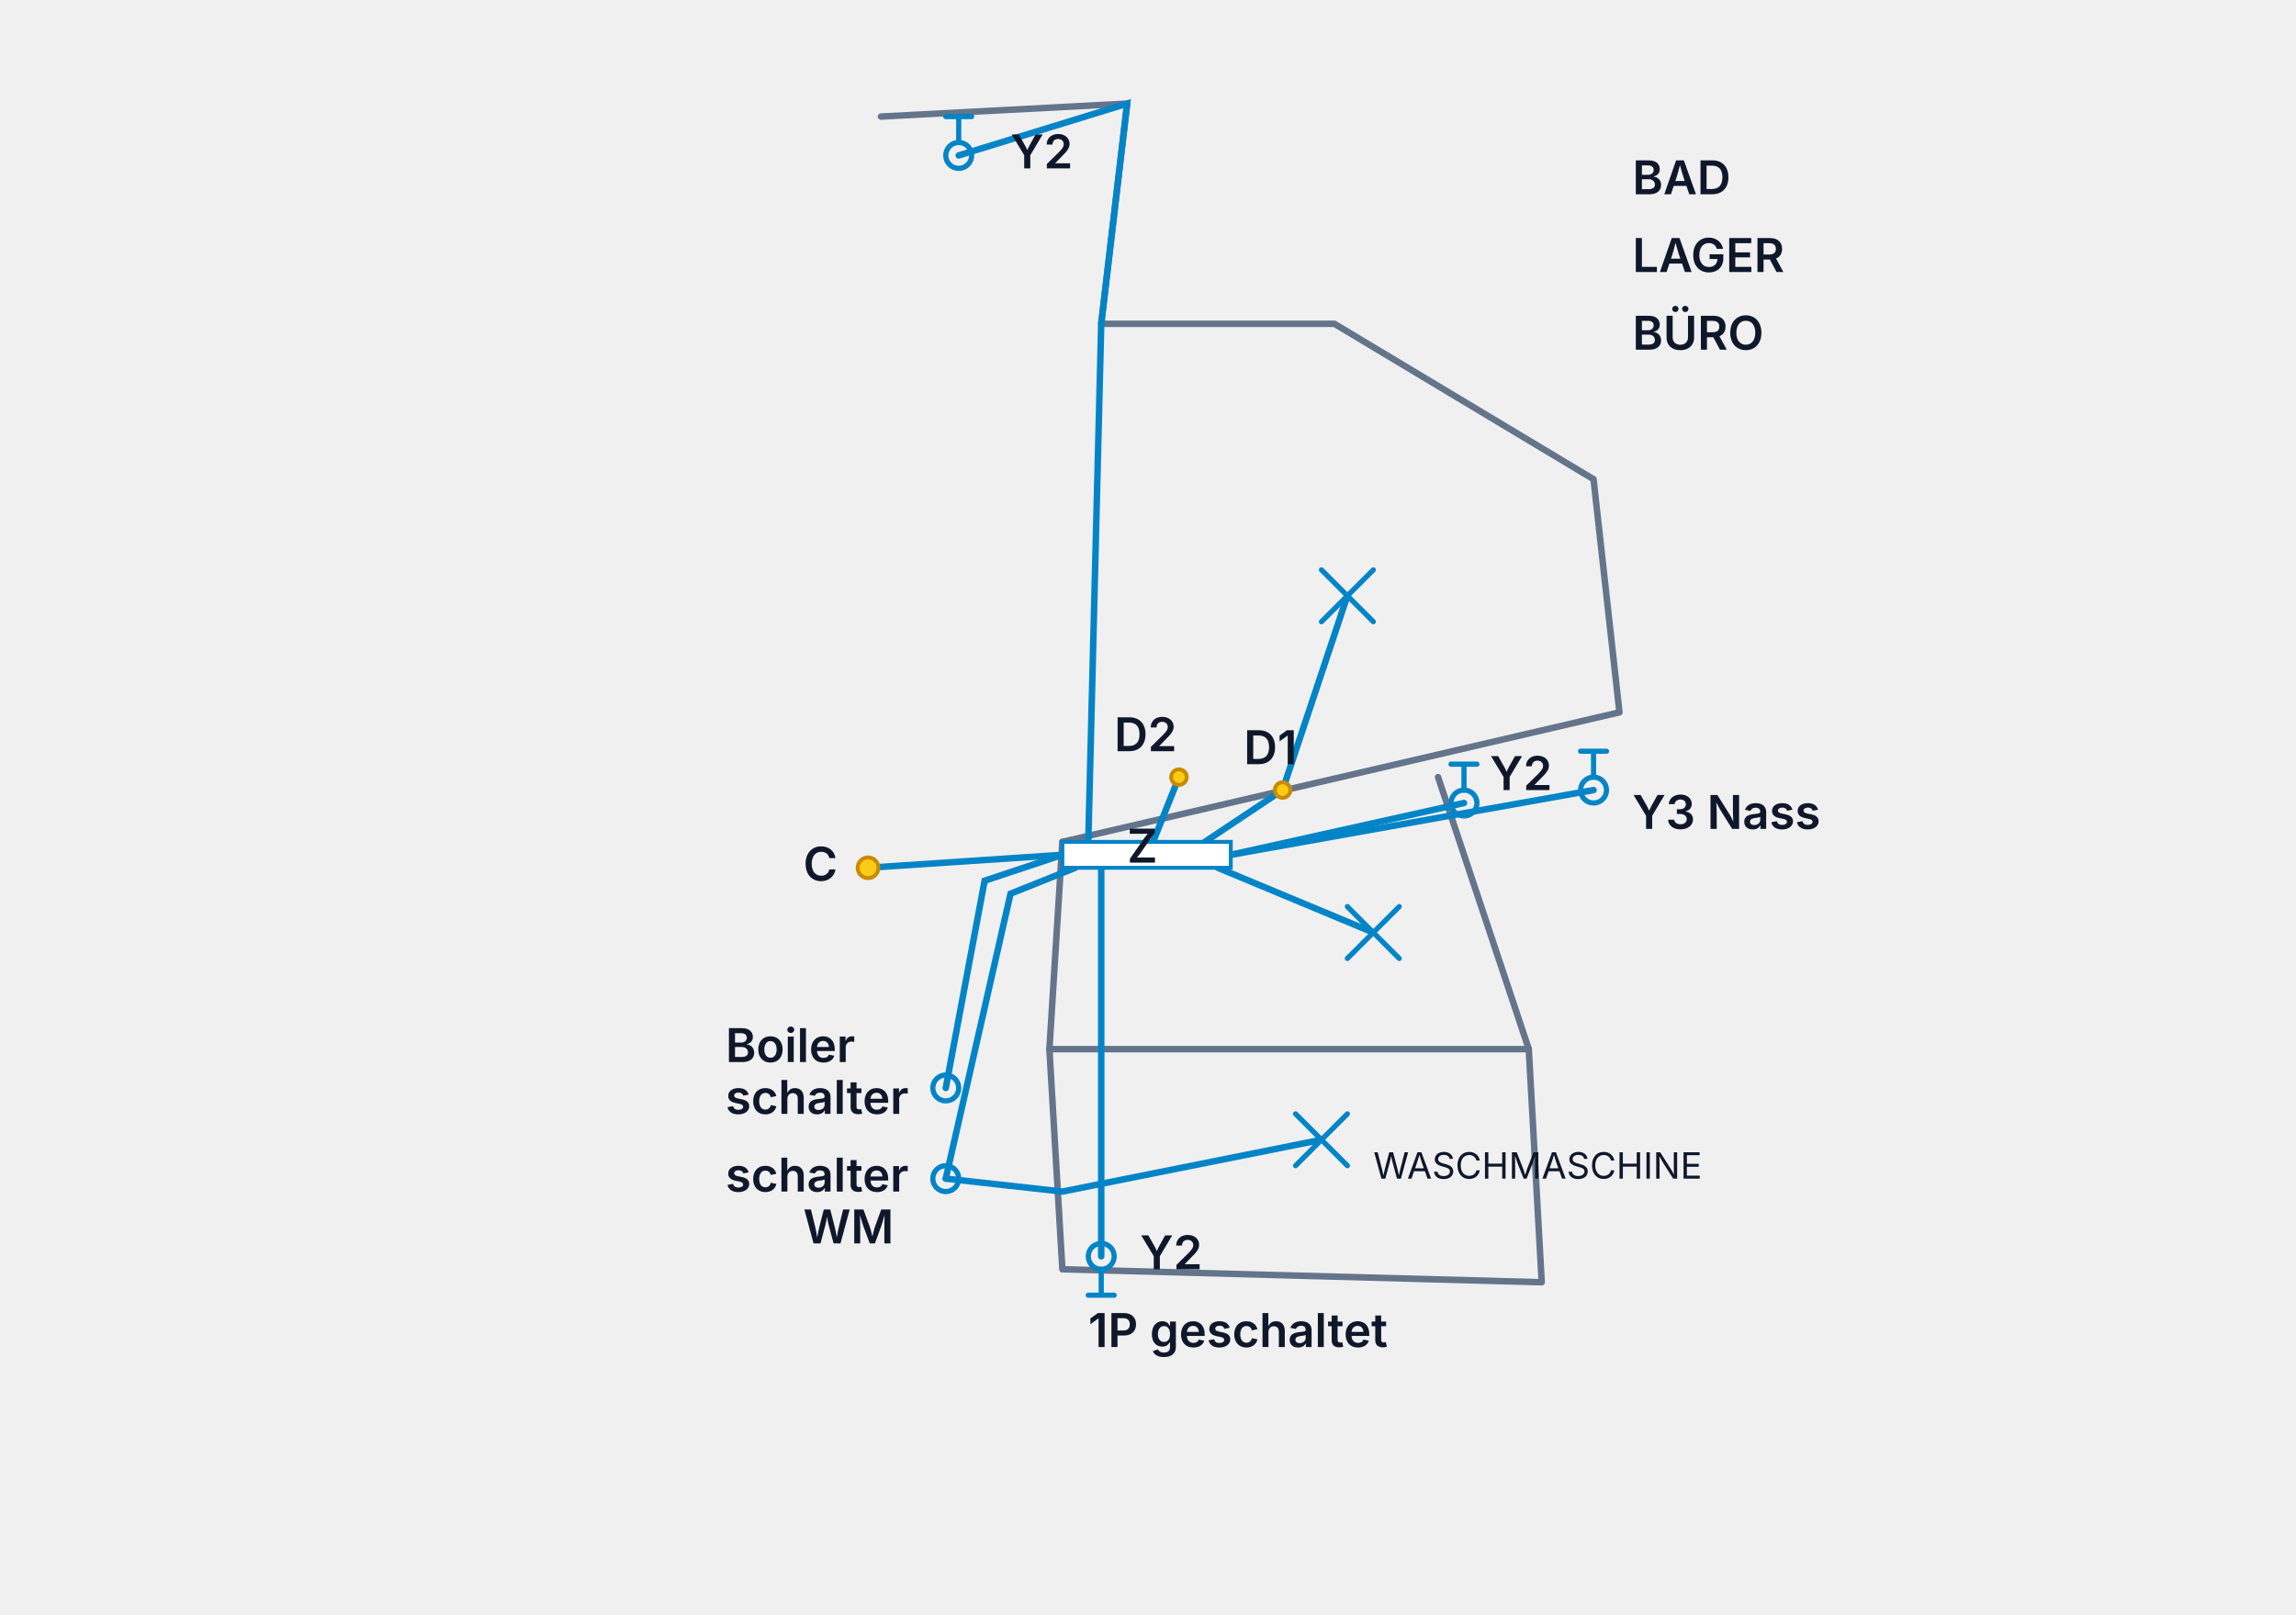
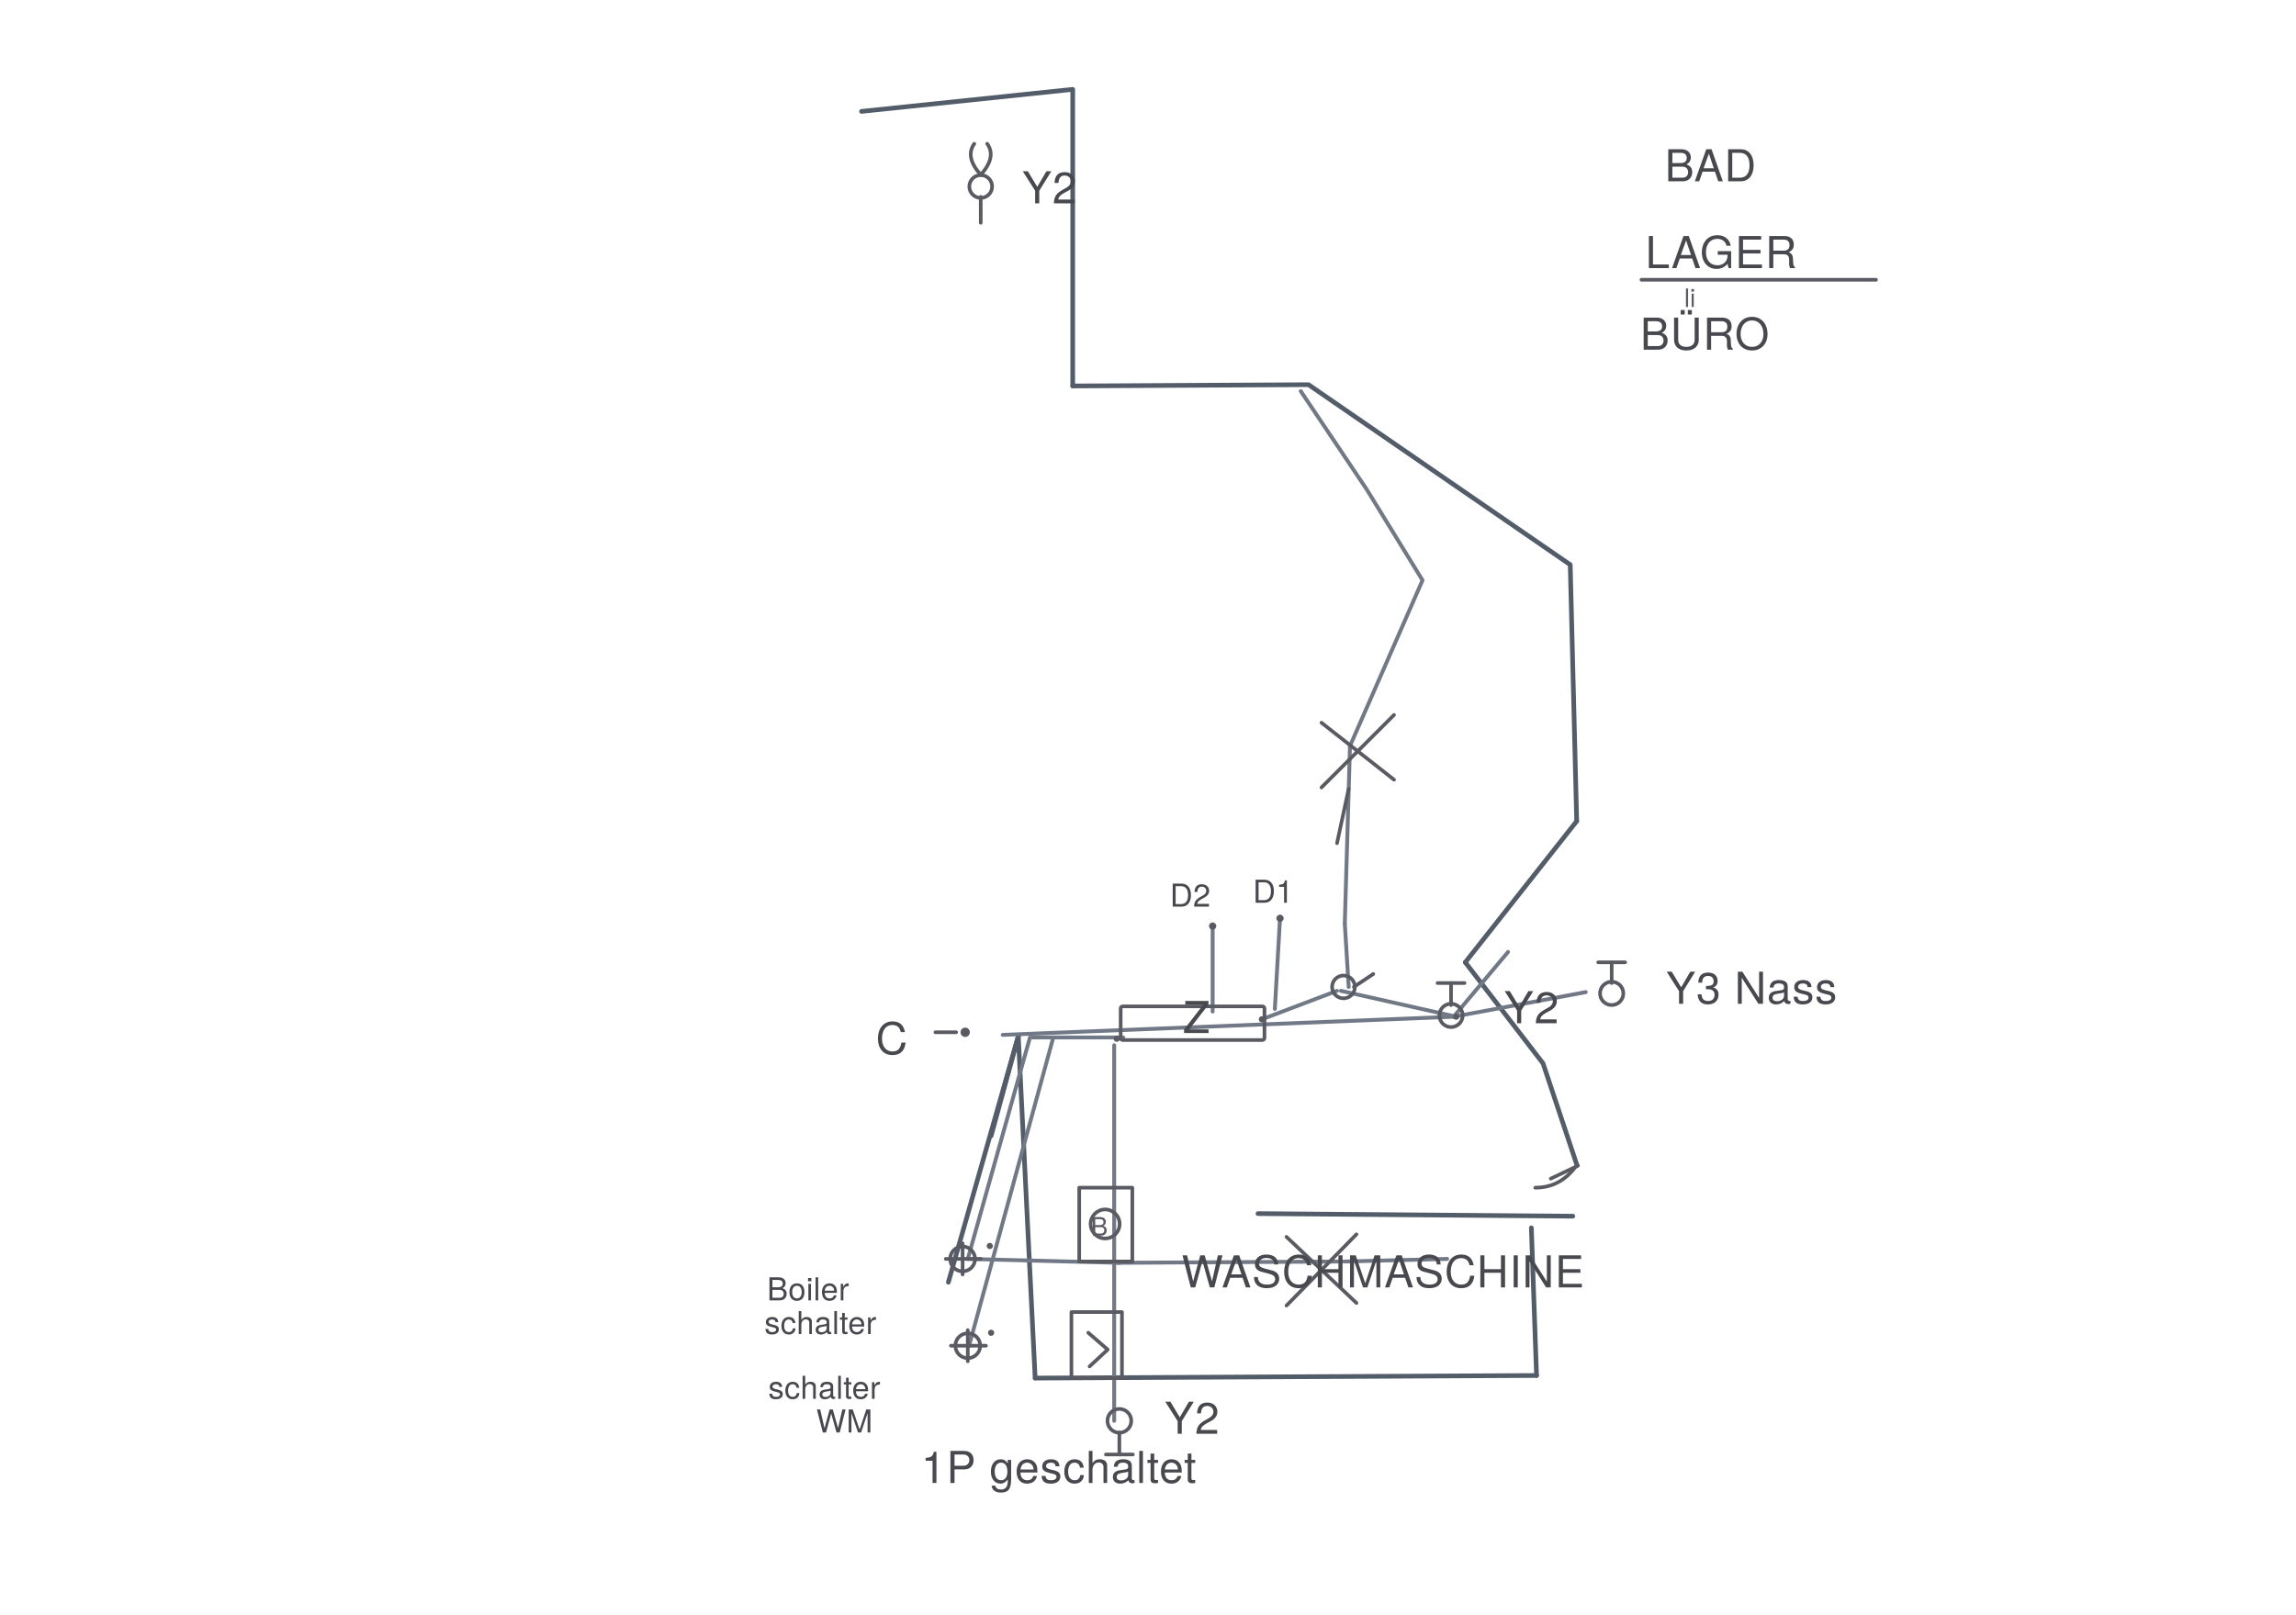
<svg xmlns="http://www.w3.org/2000/svg" viewBox="0 0 8861 6234" width="8861" height="6234">
  <style>
-         .wall { stroke: #64748b; stroke-width: 25; fill: none; stroke-linecap: round; stroke-linejoin: round; }
-         .wall-thin { stroke: #94a3b8; stroke-width: 15; fill: none; stroke-dasharray: 40 40; }
-         .wire { stroke: #0284c7; stroke-width: 25; fill: none; stroke-linecap: round; }
-         .symbol { stroke: #0284c7; stroke-width: 20; fill: none; stroke-linecap: round; }
-         .text { font-family: 'Inter', sans-serif; font-size: 180px; fill: #0f172a; font-weight: 600; }
-         .text-sm { font-family: 'Inter', sans-serif; font-size: 140px; fill: #0f172a; }
-         .node { fill: #facc15; stroke: #ca8a04; stroke-width: 15; }
-         .junction { fill: #fff; stroke: #0284c7; stroke-width: 15; }
+         .outline {
+             stroke: #4b5563;
+             stroke-width: 18;
+             fill: none;
+             stroke-linecap: round;
+             stroke-linejoin: round;
+         }
+ 
+         .wire {
+             stroke: #6b7280;
+             stroke-width: 15;
+             fill: none;
+             stroke-linecap: round;
+             stroke-linejoin: round;
+         }
+ 
+         .symbol {
+             stroke: #52525b;
+             stroke-width: 14;
+             fill: none;
+             stroke-linecap: round;
+             stroke-linejoin: round;
+         }
+ 
+         .text {
+             font-family: "Avenir Next", "Helvetica Neue", sans-serif;
+             font-size: 122px;
+             fill: #3f3f46;
+             letter-spacing: 1px;
+         }
+ 
+         .text-sm {
+             font-family: "Avenir Next", "Helvetica Neue", sans-serif;
+             font-size: 98px;
+             fill: #52525b;
+         }
+ 
+         .title {
+             font-family: "Avenir Next", "Helvetica Neue", sans-serif;
+             font-size: 170px;
+             fill: #3f3f46;
+             letter-spacing: 3px;
+         }
    </style>
-   <path class="wall" d="M 3400 450 L 4350 400 L 4250 1250 L 5150 1250 L 6150 1850 L 6250 2750 L 4100 3250" />
-   <path class="wall" d="M 4100 3250 L 4050 4050" />
-   <path class="wall" d="M 4050 4050 L 5900 4050 L 5950 4950 L 4100 4900 Z" />
-   <path class="wall" d="M 5900 4050 L 5550 3000" />
-   <path class="wire" d="M 3350 3350 L 4100 3300" />
-   <path class="wire" d="M 3700 600 L 4350 400 L 4250 1250 L 4200 3250" />
-   <path class="wire" d="M 4450 3250 L 4550 3000" />
-   <path class="wire" d="M 4650 3250 L 4950 3050" />
-   <path class="wire" d="M 4950 3050 L 5200 2300" />
-   <path class="wire" d="M 4700 3350 L 5300 3600" />
-   <path class="wire" d="M 4750 3300 L 5650 3100" />
-   <path class="wire" d="M 4750 3300 L 6150 3050" />
-   <path class="wire" d="M 4100 3300 L 3800 3400 L 3650 4200" />
-   <path class="wire" d="M 4150 3350 L 3900 3450 L 3650 4550" />
-   <path class="wire" d="M 4250 3350 L 4250 4850" />
-   <path class="wire" d="M 3650 4550 L 4100 4600 L 5100 4400" />
-   <circle cx="3350" cy="3350" r="40" class="node" />
-   <text x="3100" y="3400" class="text">C</text>
-   <rect x="4100" y="3250" width="650" height="100" class="junction" />
-   <text x="4350" y="3330" class="text">Z</text>
-   <circle cx="4550" cy="3000" r="30" class="node" />
-   <text x="4300" y="2900" class="text">D2</text>
-   <circle cx="4950" cy="3050" r="30" class="node" />
-   <text x="4800" y="2950" class="text">D1</text>
-   <circle cx="3700" cy="600" r="50" class="symbol" />
-   <path class="symbol" d="M 3700 550 L 3700 450 M 3650 450 L 3750 450" />
-   <text x="3900" y="650" class="text">Y2</text>
-   <path class="symbol" d="M 5100 2200 L 5300 2400 M 5100 2400 L 5300 2200" />
-   <path class="symbol" d="M 5200 3500 L 5400 3700 M 5200 3700 L 5400 3500" />
-   <circle cx="5650" cy="3100" r="50" class="symbol" />
-   <path class="symbol" d="M 5650 3050 L 5650 2950 M 5600 2950 L 5700 2950" />
-   <text x="5750" y="3050" class="text">Y2</text>
-   <circle cx="6150" cy="3050" r="50" class="symbol" />
-   <path class="symbol" d="M 6150 3000 L 6150 2900 M 6100 2900 L 6200 2900" />
-   <text x="6300" y="3200" class="text">Y3 Nass</text>
-   <circle cx="3650" cy="4200" r="50" class="symbol" />
-   <text x="2800" y="4100" class="text">Boiler</text>
-   <text x="2800" y="4300" class="text">schalter</text>
-   <circle cx="3650" cy="4550" r="50" class="symbol" />
-   <text x="2800" y="4600" class="text">schalter</text>
-   <text x="3100" y="4800" class="text">WM</text>
-   <path class="symbol" d="M 5000 4300 L 5200 4500 M 5000 4500 L 5200 4300" />
-   <text x="5300" y="4550" class="text-sm">WASCHMASCHINE</text>
-   <circle cx="4250" cy="4850" r="50" class="symbol" />
-   <path class="symbol" d="M 4250 4900 L 4250 5000 M 4200 5000 L 4300 5000" />
-   <text x="4400" y="4900" class="text">Y2</text>
-   <text x="4200" y="5200" class="text">1P geschaltet</text>
-   <text x="6300" y="750" class="text" font-size="250">BAD</text>
-   <text x="6300" y="1050" class="text" font-size="250">LAGER</text>
-   <text x="6300" y="1350" class="text" font-size="250">BÜRO</text>
+   <rect width="8861" height="6234" fill="#ffffff" />
+   <g opacity="0.95">
+     <path class="outline" d="M 3325 430 L 4140 345 L 4140 1490" />
+     <path class="outline" d="M 4140 1490 L 5050 1485 L 6060 2180 L 6085 3170" />
+     <path class="outline" d="M 6085 3170 L 5655 3715" />
+     <path class="outline" d="M 3930 4000 L 3995 5320" />
+     <path class="outline" d="M 3995 5320 L 5930 5310" />
+     <path class="outline" d="M 5930 5310 L 5910 4740" />
+     <path class="outline" d="M 4855 4685 L 6070 4695" />
+     <path class="outline" d="M 5655 3715 L 5955 4105 L 6085 4495" />
+     <path class="outline" d="M 3930 4000 L 3660 4950" />
+     <path class="outline" d="M 3930 4000 L 3825 4385" />
+     <path class="wire" d="M 3870 3995 L 5610 3925" />
+     <path class="wire" d="M 5610 3925 L 6120 3830" />
+     <path class="wire" d="M 5610 3925 L 5820 3675" />
+     <path class="wire" d="M 5020 1510 L 5275 1890 L 5490 2240 L 5210 2880" />
+     <path class="wire" d="M 5210 2880 L 5190 3565" />
+     <path class="wire" d="M 5190 3565 L 5205 3810" />
+     <path class="wire" d="M 5160 3825 L 4870 3935" />
+     <path class="wire" d="M 5175 3825 L 5620 3925" />
+     <path class="wire" d="M 3985 4005 L 4335 4005" />
+     <path class="wire" d="M 4680 3905 L 4680 3575" />
+     <path class="wire" d="M 4920 3895 L 4940 3545" />
+     <path class="wire" d="M 3975 4005 L 3735 4860" />
+     <path class="wire" d="M 4065 4005 L 3740 5195" />
+     <path class="wire" d="M 4300 4035 L 4300 5485" />
+     <path class="wire" d="M 3735 4860 L 4320 4875" />
+     <path class="wire" d="M 4315 4875 L 5180 4870" />
+     <path class="wire" d="M 5190 4870 L 5585 4860" />
+     <circle cx="3725" cy="3985" r="18" fill="#52525b" />
+     <path class="symbol" d="M 3610 3985 L 3690 3985" />
+     <text x="3380" y="4070" class="title">C</text>
+     <rect x="4325" y="3885" width="555" height="130" rx="8" class="symbol" />
+     <text x="4565" y="3988" class="title">Z</text>
+     <circle cx="4680" cy="3575" r="14" fill="#52525b" />
+     <circle cx="4940" cy="3545" r="14" fill="#52525b" />
+     <text x="4515" y="3500" class="text">D2</text>
+     <text x="4835" y="3485" class="text">D1</text>
+     <path class="symbol" d="M 5100 2790 L 5380 3010" />
+     <path class="symbol" d="M 5380 2760 L 5100 3040" />
+     <path class="symbol" d="M 5205 3045 L 5160 3255" />
+     <circle cx="5185" cy="3810" r="44" class="symbol" />
+     <path class="symbol" d="M 5225 3810 L 5300 3760" />
+     <circle cx="5600" cy="3920" r="45" class="symbol" />
+     <path class="symbol" d="M 5600 3880 L 5600 3795" />
+     <path class="symbol" d="M 5548 3795 L 5652 3795" />
+     <text x="5805" y="3950" class="title">Y2</text>
+     <circle cx="6220" cy="3835" r="45" class="symbol" />
+     <path class="symbol" d="M 6220 3795 L 6220 3715" />
+     <path class="symbol" d="M 6168 3715 L 6272 3715" />
+     <text x="6430" y="3875" class="title">Y3 Nass</text>
+     <circle cx="3715" cy="4860" r="48" class="symbol" />
+     <path class="symbol" d="M 3650 4860 L 3785 4860" />
+     <path class="symbol" d="M 3715 4800 L 3715 4920" />
+     <circle cx="3735" cy="5195" r="48" class="symbol" />
+     <path class="symbol" d="M 3670 5195 L 3805 5195" />
+     <path class="symbol" d="M 3735 5135 L 3735 5255" />
+     <text x="2960" y="5020" class="text">Boiler</text>
+     <text x="2950" y="5150" class="text">schalter</text>
+     <text x="2965" y="5400" class="text">schalter</text>
+     <text x="3150" y="5530" class="text">WM</text>
+     <rect x="4165" y="4585" width="205" height="285" class="symbol" />
+     <circle cx="4265" cy="4725" r="56" class="symbol" />
+     <text x="4210" y="4770" class="text-sm">B</text>
+     <path class="symbol" d="M 4165 4870 L 4370 4870" />
+     <path class="symbol" d="M 4965 4775 L 5235 5030" />
+     <path class="symbol" d="M 5235 4765 L 4965 5040" />
+     <text x="4560" y="4970" class="title">WASCHMASCHINE</text>
+     <rect x="4135" y="5065" width="195" height="255" class="symbol" />
+     <path class="symbol" d="M 4200 5145 L 4275 5210 L 4205 5275" />
+     <circle cx="4320" cy="5485" r="46" class="symbol" />
+     <path class="symbol" d="M 4320 5530 L 4320 5615" />
+     <path class="symbol" d="M 4268 5615 L 4372 5615" />
+     <text x="4495" y="5535" class="title">Y2</text>
+     <path class="symbol" d="M 5985 4550 L 6090 4500" />
+     <path class="symbol" d="M 6080 4505 Q 6020 4585 5925 4585" />
+     <text x="3555" y="5725" class="title">1P geschaltet</text>
+     <circle cx="3820" cy="4810" r="12" fill="#52525b" />
+     <circle cx="3825" cy="5145" r="12" fill="#52525b" />
+     <circle cx="4310" cy="4010" r="12" fill="#52525b" />
+     <circle cx="4870" cy="3935" r="12" fill="#52525b" />
+     <circle cx="5620" cy="3925" r="12" fill="#52525b" />
+     <circle cx="3785" cy="720" r="44" class="symbol" />
+     <path class="symbol" d="M 3785 675 C 3745 630 3735 590 3760 555" />
+     <path class="symbol" d="M 3785 675 C 3825 630 3835 590 3810 555" />
+     <path class="symbol" d="M 3785 760 L 3785 860" />
+     <text x="3945" y="785" class="title">Y2</text>
+     <text x="6425" y="700" class="title">BAD</text>
+     <text x="6350" y="1035" class="title">LAGER</text>
+     <text x="6500" y="1185" class="text-sm">li</text>
+     <text x="6330" y="1350" class="title">BÜRO</text>
+     <path class="symbol" d="M 6335 1080 L 7240 1080" />
+   </g>
</svg>
